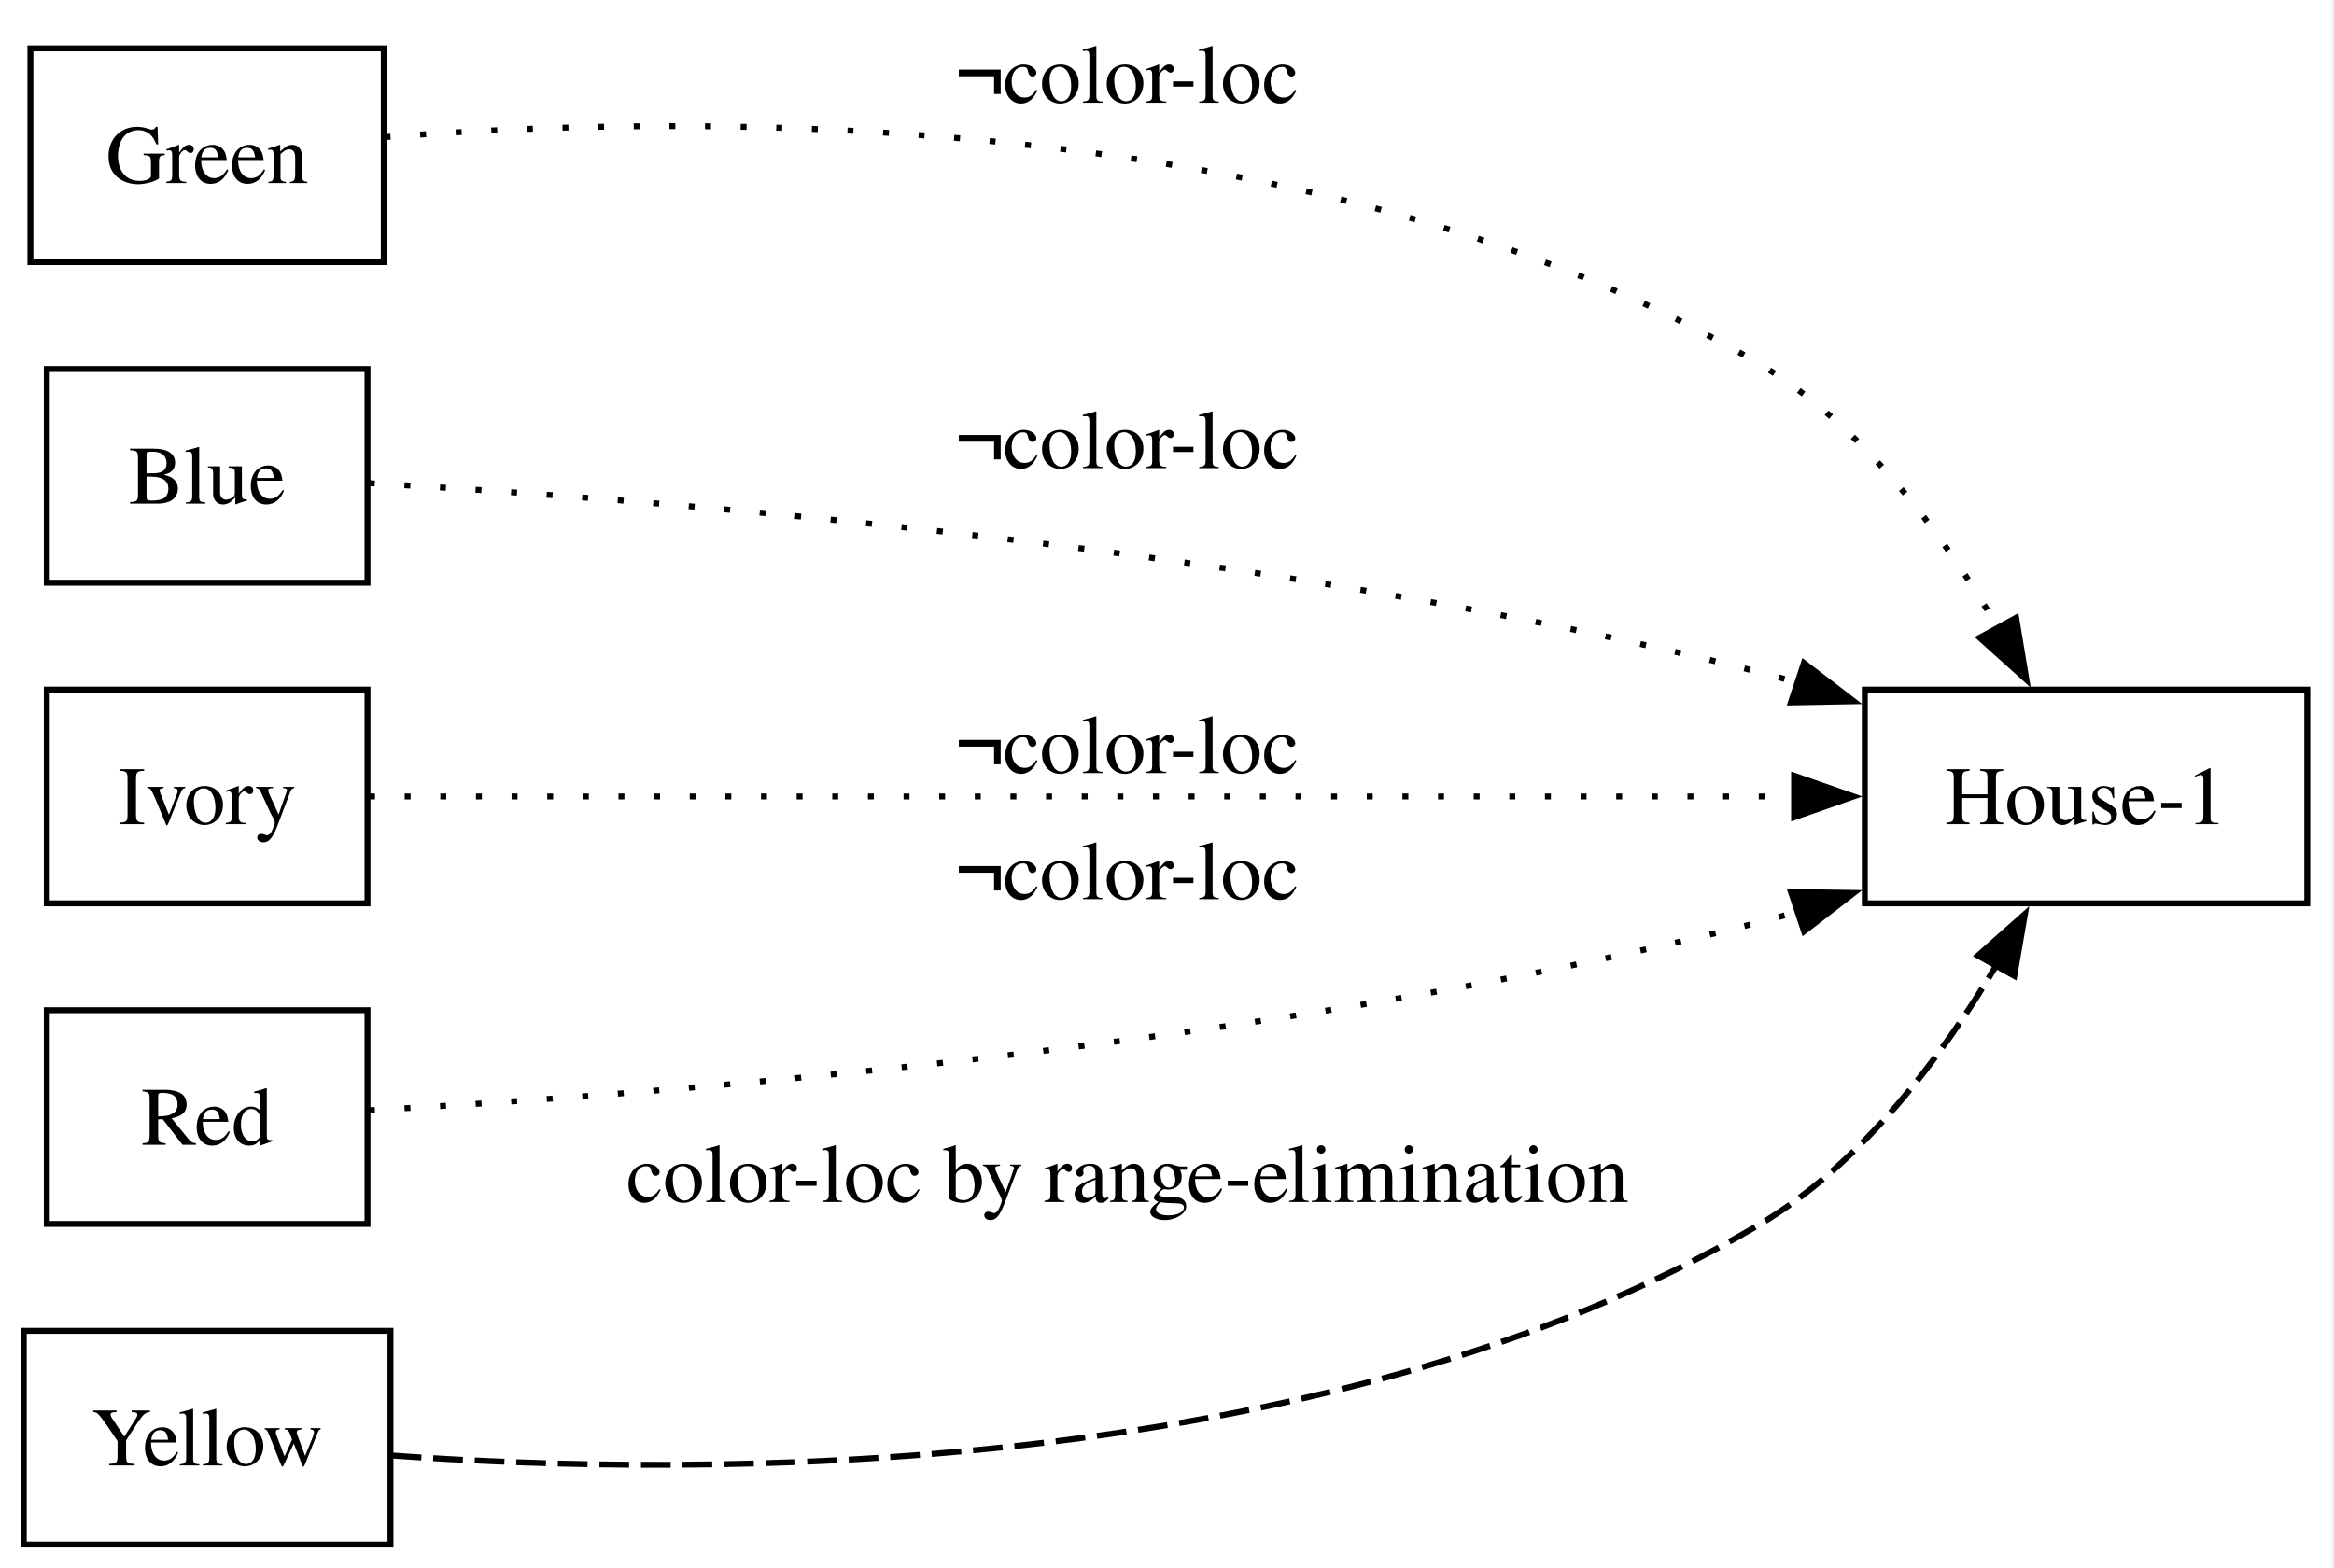
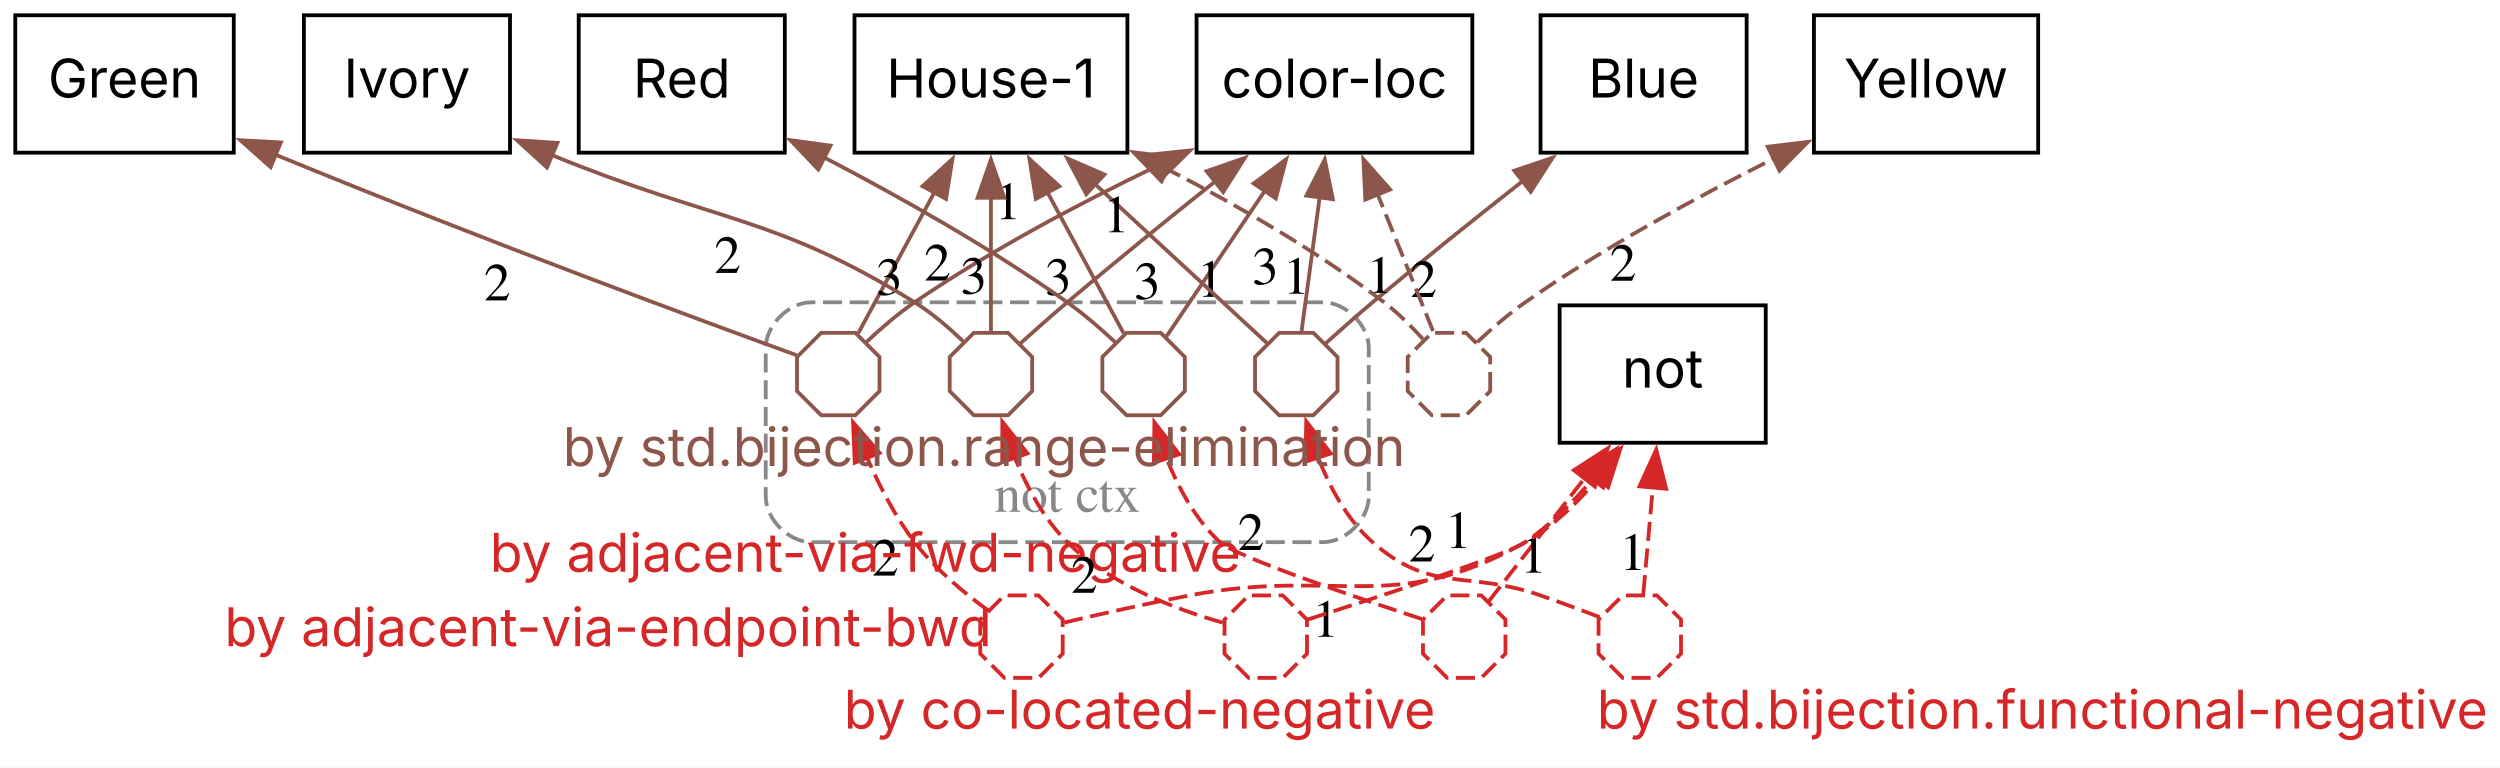
- <svg xmlns="http://www.w3.org/2000/svg" width="393pt" height="264pt" viewBox="0.00 0.00 393.00 264.00">
-   <g id="graph0" class="graph" transform="scale(1 1) rotate(0) translate(4 260.15)">
-     <polygon fill="white" stroke="none" points="-4,4 -4,-260.15 388.5,-260.15 388.5,4 -4,4" />
+ <svg xmlns="http://www.w3.org/2000/svg" width="655pt" height="201pt" viewBox="0.00 0.00 655.00 201.00">
+   <g id="graph0" class="graph" transform="scale(1 1) rotate(0) translate(4 197.1)">
+     <polygon fill="white" stroke="none" points="-4,4 -4,-197.1 651.33,-197.1 651.33,4 -4,4" />
+     <g id="clust1" class="cluster">
+       <path fill="none" stroke="#888888" stroke-dasharray="5,2" d="M208.62,-55.05C208.62,-55.05 342.62,-55.05 342.62,-55.05 348.62,-55.05 354.62,-61.05 354.62,-67.05 354.62,-67.05 354.62,-105.9 354.62,-105.9 354.62,-111.9 348.62,-117.9 342.62,-117.9 342.62,-117.9 208.62,-117.9 208.62,-117.9 202.62,-117.9 196.62,-111.9 196.62,-105.9 196.62,-105.9 196.62,-67.05 196.62,-67.05 196.62,-61.05 202.62,-55.05 208.62,-55.05" />
+       <text xml:space="preserve" text-anchor="middle" x="275.62" y="-63" font-family="Times,serif" font-size="14.00" fill="#888888">not ctx</text>
+     </g>
    <g id="node1" class="node">
-       <polygon fill="none" stroke="black" points="60.62,-252 1.12,-252 1.12,-216 60.62,-216 60.62,-252" />
-       <text xml:space="preserve" text-anchor="middle" x="30.88" y="-229.32" font-family="Times,serif" font-size="14.00">Green</text>
+       <polygon fill="none" stroke="#d62728" stroke-dasharray="5,2" points="390.43,-25.83 390.43,-34.77 384.1,-41.1 375.15,-41.1 368.82,-34.77 368.82,-25.83 375.15,-19.5 384.1,-19.5 390.43,-25.83" />
+       <text xml:space="preserve" text-anchor="middle" x="294.57" y="-6.2" font-family="Inter" font-size="14.00" fill="#d62728">by co-located-negative</text>
    </g>
    <g id="node2" class="node">
-       <polygon fill="none" stroke="black" points="384.5,-144 310,-144 310,-108 384.5,-108 384.5,-144" />
-       <text xml:space="preserve" text-anchor="middle" x="347.25" y="-121.33" font-family="Times,serif" font-size="14.00">House-1</text>
+       <polygon fill="none" stroke="black" points="458.62,-117.1 404.62,-117.1 404.62,-81.1 458.62,-81.1 458.62,-117.1" />
+       <text xml:space="preserve" text-anchor="middle" x="431.62" y="-95.55" font-family="Inter" font-size="14.00">not</text>
    </g>
    <g id="edge1" class="edge">
-       <path fill="none" stroke="black" stroke-dasharray="1,5" d="M60.76,-237.05C111.38,-240.97 217.81,-242.74 292,-199 309.63,-188.61 323.31,-170.02 332.53,-154.21" />
-       <polygon fill="black" stroke="black" points="335.48,-156.11 337.21,-145.66 329.34,-152.75 335.48,-156.11" />
-       <text xml:space="preserve" text-anchor="middle" x="185.88" y="-242.85" font-family="Times,serif" font-size="14.00">¬color-loc</text>
+       <path fill="none" stroke="#d62728" stroke-dasharray="5,2" d="M386,-39.49C392.29,-47.57 402.25,-60.36 411.26,-71.94" />
+       <polygon fill="#d62728" stroke="#d62728" points="408.36,-73.91 417.26,-79.65 413.88,-69.61 408.36,-73.91" />
+       <text xml:space="preserve" text-anchor="middle" x="397.75" y="-47.06" font-family="Times,serif" font-size="14.00">1</text>
    </g>
    <g id="node3" class="node">
-       <polygon fill="none" stroke="black" points="57.88,-198 3.88,-198 3.88,-162 57.88,-162 57.88,-198" />
-       <text xml:space="preserve" text-anchor="middle" x="30.88" y="-175.32" font-family="Times,serif" font-size="14.00">Blue</text>
+       <polygon fill="none" stroke="#8c564b" points="306.43,-94.63 306.43,-103.57 300.1,-109.9 291.15,-109.9 284.82,-103.57 284.82,-94.63 291.15,-88.3 300.1,-88.3 306.43,-94.63" />
    </g>
    <g id="edge2" class="edge">
-       <path fill="none" stroke="black" stroke-dasharray="1,5" d="M58.11,-178.78C105.48,-176.11 208.15,-168.21 292,-147 294.26,-146.43 296.55,-145.79 298.85,-145.1" />
-       <polygon fill="black" stroke="black" points="299.74,-148.49 308.14,-142.04 297.55,-141.84 299.74,-148.49" />
-       <text xml:space="preserve" text-anchor="middle" x="185.88" y="-181.31" font-family="Times,serif" font-size="14.00">¬color-loc</text>
+       <path fill="none" stroke="#d62728" stroke-dasharray="5,2" d="M368.52,-34.91C351.28,-40.58 319.65,-51.33 315.62,-55.05 309.2,-60.99 304.66,-69.4 301.55,-77.22" />
+       <polygon fill="#d62728" stroke="#d62728" points="298.32,-75.86 298.45,-86.45 304.95,-78.09 298.32,-75.86" />
+       <text xml:space="preserve" text-anchor="middle" x="323.78" y="-53" font-family="Times,serif" font-size="14.00">2</text>
+     </g>
+     <g id="node11" class="node">
+       <polygon fill="none" stroke="black" points="381.75,-193.1 309.5,-193.1 309.5,-157.1 381.75,-157.1 381.75,-193.1" />
+       <text xml:space="preserve" text-anchor="middle" x="345.62" y="-171.55" font-family="Inter" font-size="14.00">color-loc</text>
+     </g>
+     <g id="edge12" class="edge">
+       <path fill="none" stroke="#8c564b" d="M301.56,-108.88C307.93,-118.31 318.36,-133.75 327.48,-147.24" />
+       <polygon fill="#8c564b" stroke="#8c564b" points="324.46,-149.03 332.96,-155.36 330.26,-145.11 324.46,-149.03" />
+       <text xml:space="preserve" text-anchor="middle" x="313.11" y="-119.34" font-family="Times,serif" font-size="14.00">1</text>
+     </g>
+     <g id="node13" class="node">
+       <polygon fill="none" stroke="black" points="291.38,-193.1 219.88,-193.1 219.88,-157.1 291.38,-157.1 291.38,-193.1" />
+       <text xml:space="preserve" text-anchor="middle" x="255.62" y="-171.55" font-family="Inter" font-size="14.00">House-1</text>
+     </g>
+     <g id="edge14" class="edge">
+       <path fill="none" stroke="#8c564b" d="M290.4,-109.77C285.32,-119.17 277.36,-133.88 270.35,-146.87" />
+       <polygon fill="#8c564b" stroke="#8c564b" points="267.39,-144.98 265.71,-155.44 273.54,-148.31 267.39,-144.98" />
+       <text xml:space="preserve" text-anchor="middle" x="273.26" y="-119.85" font-family="Times,serif" font-size="14.00">3</text>
+     </g>
+     <g id="node14" class="node">
+       <polygon fill="none" stroke="black" points="201.62,-193.1 147.62,-193.1 147.62,-157.1 201.62,-157.1 201.62,-193.1" />
+       <text xml:space="preserve" text-anchor="middle" x="174.62" y="-171.55" font-family="Inter" font-size="14.00">Red</text>
+     </g>
+     <g id="edge13" class="edge">
+       <path fill="none" stroke="#8c564b" d="M288.17,-107.45C284.54,-110.83 280.02,-114.78 275.62,-117.9 255.52,-132.18 231.43,-145.7 211.83,-155.9" />
+       <polygon fill="#8c564b" stroke="#8c564b" points="210.4,-152.71 203.09,-160.38 213.59,-158.94 210.4,-152.71" />
+       <text xml:space="preserve" text-anchor="middle" x="241.61" y="-123.61" font-family="Times,serif" font-size="14.00">2</text>
    </g>
    <g id="node4" class="node">
-       <polygon fill="none" stroke="black" points="57.88,-144 3.88,-144 3.88,-108 57.88,-108 57.88,-144" />
-       <text xml:space="preserve" text-anchor="middle" x="30.88" y="-121.33" font-family="Times,serif" font-size="14.00">Ivory</text>
+       <polygon fill="none" stroke="#d62728" stroke-dasharray="5,2" points="436.43,-25.83 436.43,-34.77 430.1,-41.1 421.15,-41.1 414.82,-34.77 414.82,-25.83 421.15,-19.5 430.1,-19.5 436.43,-25.83" />
+       <text xml:space="preserve" text-anchor="middle" x="531.08" y="-6.2" font-family="Inter" font-size="14.00" fill="#d62728">by std.bijection.functional-negative</text>
    </g>
    <g id="edge3" class="edge">
-       <path fill="none" stroke="black" stroke-dasharray="1,5" d="M58.14,-126C111.08,-126 231.28,-126 298.49,-126" />
-       <polygon fill="black" stroke="black" points="298.09,-129.5 308.09,-126 298.09,-122.5 298.09,-129.5" />
-       <text xml:space="preserve" text-anchor="middle" x="185.88" y="-129.95" font-family="Times,serif" font-size="14.00">¬color-loc</text>
+       <path fill="none" stroke="#d62728" stroke-dasharray="5,2" d="M426.54,-41.45C427.21,-48.95 428.16,-59.56 429.06,-69.57" />
+       <polygon fill="#d62728" stroke="#d62728" points="425.56,-69.68 429.94,-79.32 432.53,-69.05 425.56,-69.68" />
+       <text xml:space="preserve" text-anchor="middle" x="423.8" y="-47.76" font-family="Times,serif" font-size="14.00">1</text>
    </g>
    <g id="node5" class="node">
-       <polygon fill="none" stroke="black" points="57.88,-90 3.88,-90 3.88,-54 57.88,-54 57.88,-90" />
-       <text xml:space="preserve" text-anchor="middle" x="30.88" y="-67.33" font-family="Times,serif" font-size="14.00">Red</text>
+       <polygon fill="none" stroke="#8c564b" points="346.43,-94.63 346.43,-103.57 340.1,-109.9 331.15,-109.9 324.82,-103.57 324.82,-94.63 331.15,-88.3 340.1,-88.3 346.43,-94.63" />
    </g>
    <g id="edge4" class="edge">
-       <path fill="none" stroke="black" stroke-dasharray="1,5" d="M58.12,-73.15C105.5,-75.71 208.19,-83.41 292,-104.75 294.26,-105.33 296.55,-105.97 298.85,-106.66" />
-       <polygon fill="black" stroke="black" points="297.56,-109.92 308.15,-109.75 299.77,-103.28 297.56,-109.92" />
-       <text xml:space="preserve" text-anchor="middle" x="185.88" y="-108.7" font-family="Times,serif" font-size="14.00">¬color-loc</text>
+       <path fill="none" stroke="#d62728" stroke-dasharray="5,2" d="M415.05,-35.43C410.34,-37.23 404.73,-39.33 399.62,-41.1 380.24,-47.82 371.03,-41.5 355.62,-55.05 348.97,-60.9 344.38,-69.43 341.29,-77.35" />
+       <polygon fill="#d62728" stroke="#d62728" points="338.01,-76.12 338.24,-86.71 344.67,-78.29 338.01,-76.12" />
+       <text xml:space="preserve" text-anchor="middle" x="368.54" y="-49.99" font-family="Times,serif" font-size="14.00">2</text>
+     </g>
+     <g id="edge15" class="edge">
+       <path fill="none" stroke="#8c564b" d="M337.02,-110.39C338.24,-119.48 340.09,-133.17 341.77,-145.54" />
+       <polygon fill="#8c564b" stroke="#8c564b" points="338.28,-145.85 343.08,-155.29 345.21,-144.91 338.28,-145.85" />
+       <text xml:space="preserve" text-anchor="middle" x="335.63" y="-120.14" font-family="Times,serif" font-size="14.00">1</text>
+     </g>
+     <g id="edge17" class="edge">
+       <path fill="none" stroke="#8c564b" d="M327.95,-107.2C317.66,-116.72 298.83,-134.14 282.96,-148.81" />
+       <polygon fill="#8c564b" stroke="#8c564b" points="280.6,-146.23 275.64,-155.59 285.36,-151.37 280.6,-146.23" />
+       <text xml:space="preserve" text-anchor="middle" x="296.57" y="-118.76" font-family="Times,serif" font-size="14.00">3</text>
+     </g>
+     <g id="node15" class="node">
+       <polygon fill="none" stroke="black" points="453.62,-193.1 399.62,-193.1 399.62,-157.1 453.62,-157.1 453.62,-193.1" />
+       <text xml:space="preserve" text-anchor="middle" x="426.62" y="-171.55" font-family="Inter" font-size="14.00">Blue</text>
+     </g>
+     <g id="edge16" class="edge">
+       <path fill="none" stroke="#8c564b" d="M343.32,-107.14C347,-110.45 351.5,-114.43 355.62,-117.9 368.29,-128.53 382.53,-139.92 394.92,-149.64" />
+       <polygon fill="#8c564b" stroke="#8c564b" points="392.75,-152.38 402.78,-155.78 397.05,-146.86 392.75,-152.38" />
+       <text xml:space="preserve" text-anchor="middle" x="368.99" y="-119.29" font-family="Times,serif" font-size="14.00">2</text>
    </g>
    <g id="node6" class="node">
-       <polygon fill="none" stroke="black" points="61.75,-36 0,-36 0,0 61.75,0 61.75,-36" />
-       <text xml:space="preserve" text-anchor="middle" x="30.88" y="-13.32" font-family="Times,serif" font-size="14.00">Yellow</text>
+       <polygon fill="none" stroke="#d62728" stroke-dasharray="5,2" points="274.43,-25.83 274.43,-34.77 268.1,-41.1 259.15,-41.1 252.82,-34.77 252.82,-25.83 259.15,-19.5 268.1,-19.5 274.43,-25.83" />
+       <text xml:space="preserve" text-anchor="middle" x="155.32" y="-27.8" font-family="Inter" font-size="14.00" fill="#d62728">by adjacent-via-endpoint-bwd</text>
    </g>
    <g id="edge5" class="edge">
-       <path fill="none" stroke="black" stroke-dasharray="5,2" d="M61.96,-15C113.03,-11.38 218.33,-10.42 292,-53.75 309.41,-63.99 323.04,-82.21 332.28,-97.8" />
-       <polygon fill="black" stroke="black" points="329.05,-99.19 336.97,-106.22 335.16,-95.78 329.05,-99.19" />
-       <text xml:space="preserve" text-anchor="middle" x="185.88" y="-57.7" font-family="Times,serif" font-size="14.00">color-loc by range-elimination</text>
+       <path fill="none" stroke="#d62728" stroke-dasharray="5,2" d="M274.8,-33.99C283.67,-36.08 296.4,-38.96 307.62,-41.1 346.53,-48.51 361.18,-35.52 395.62,-55.05 402.97,-59.21 409.46,-65.49 414.84,-71.97" />
+       <polygon fill="#d62728" stroke="#d62728" points="411.74,-73.67 420.55,-79.55 417.33,-69.45 411.74,-73.67" />
+       <text xml:space="preserve" text-anchor="middle" x="343.33" y="-30.25" font-family="Times,serif" font-size="14.00">1</text>
+     </g>
+     <g id="node7" class="node">
+       <polygon fill="none" stroke="#8c564b" points="226.43,-94.63 226.43,-103.57 220.1,-109.9 211.15,-109.9 204.82,-103.57 204.82,-94.63 211.15,-88.3 220.1,-88.3 226.43,-94.63" />
+     </g>
+     <g id="edge6" class="edge">
+       <path fill="none" stroke="#d62728" stroke-dasharray="5,2" d="M254.92,-37.14C248.9,-41.51 241.03,-47.95 235.62,-55.05 230.58,-61.67 226.4,-69.78 223.19,-77.16" />
+       <polygon fill="#d62728" stroke="#d62728" points="219.94,-75.86 219.51,-86.44 226.45,-78.43 219.94,-75.86" />
+       <text xml:space="preserve" text-anchor="middle" x="227.94" y="-46.29" font-family="Times,serif" font-size="14.00">2</text>
+     </g>
+     <g id="edge18" class="edge">
+       <path fill="none" stroke="#8c564b" d="M223.03,-107.52C226.65,-110.92 231.17,-114.86 235.62,-117.9 255.37,-131.4 278.8,-143.81 298.94,-153.51" />
+       <polygon fill="#8c564b" stroke="#8c564b" points="297.24,-156.58 307.78,-157.68 300.23,-150.25 297.24,-156.58" />
+       <text xml:space="preserve" text-anchor="middle" x="260.09" y="-139.67" font-family="Times,serif" font-size="14.00">1</text>
+     </g>
+     <g id="edge20" class="edge">
+       <path fill="none" stroke="#8c564b" d="M220.85,-109.77C225.93,-119.17 233.89,-133.88 240.9,-146.87" />
+       <polygon fill="#8c564b" stroke="#8c564b" points="237.71,-148.31 245.54,-155.44 243.86,-144.98 237.71,-148.31" />
+       <text xml:space="preserve" text-anchor="middle" x="228.99" y="-119.85" font-family="Times,serif" font-size="14.00">3</text>
+     </g>
+     <g id="node16" class="node">
+       <polygon fill="none" stroke="black" points="57.25,-193.1 0,-193.1 0,-157.1 57.25,-157.1 57.25,-193.1" />
+       <text xml:space="preserve" text-anchor="middle" x="28.62" y="-171.55" font-family="Inter" font-size="14.00">Green</text>
+     </g>
+     <g id="edge19" class="edge">
+       <path fill="none" stroke="#8c564b" d="M204.7,-104.04C181.4,-112.5 124.95,-133.25 68.19,-156.56" />
+       <polygon fill="#8c564b" stroke="#8c564b" points="66.9,-153.31 59,-160.36 69.58,-159.78 66.9,-153.31" />
+       <text xml:space="preserve" text-anchor="middle" x="126.29" y="-118.4" font-family="Times,serif" font-size="14.00">2</text>
+     </g>
+     <g id="node8" class="node">
+       <polygon fill="none" stroke="#d62728" stroke-dasharray="5,2" points="338.43,-25.83 338.43,-34.77 332.1,-41.1 323.15,-41.1 316.82,-34.77 316.82,-25.83 323.15,-19.5 332.1,-19.5 338.43,-25.83" />
+       <text xml:space="preserve" text-anchor="middle" x="222.7" y="-47.3" font-family="Inter" font-size="14.00" fill="#d62728">by adjacent-via-fwd-negative</text>
+     </g>
+     <g id="edge7" class="edge">
+       <path fill="none" stroke="#d62728" stroke-dasharray="5,2" d="M338.73,-34.82C356.75,-40.58 390.82,-51.72 395.62,-55.05 402.19,-59.59 408.25,-65.64 413.44,-71.76" />
+       <polygon fill="#d62728" stroke="#d62728" points="410.53,-73.73 419.46,-79.43 416.04,-69.4 410.53,-73.73" />
+       <text xml:space="preserve" text-anchor="middle" x="378.09" y="-53.5" font-family="Times,serif" font-size="14.00">1</text>
+     </g>
+     <g id="node9" class="node">
+       <polygon fill="none" stroke="#8c564b" points="266.43,-94.63 266.43,-103.57 260.1,-109.9 251.15,-109.9 244.82,-103.57 244.82,-94.63 251.15,-88.3 260.1,-88.3 266.43,-94.63" />
+     </g>
+     <g id="edge8" class="edge">
+       <path fill="none" stroke="#d62728" stroke-dasharray="5,2" d="M316.35,-33.97C304.82,-37.22 287.03,-43.72 275.62,-55.05 269.49,-61.14 265.03,-69.47 261.89,-77.18" />
+       <polygon fill="#d62728" stroke="#d62728" points="258.59,-76.01 258.61,-86.61 265.2,-78.32 258.59,-76.01" />
+       <text xml:space="preserve" text-anchor="middle" x="280.09" y="-41.79" font-family="Times,serif" font-size="14.00">2</text>
+     </g>
+     <g id="edge21" class="edge">
+       <path fill="none" stroke="#8c564b" d="M263.33,-107.12C267.02,-110.44 271.51,-114.42 275.62,-117.9 288.14,-128.48 302.19,-139.86 314.4,-149.59" />
+       <polygon fill="#8c564b" stroke="#8c564b" points="312.13,-152.25 322.14,-155.72 316.48,-146.77 312.13,-152.25" />
+       <text xml:space="preserve" text-anchor="middle" x="288.46" y="-136.24" font-family="Times,serif" font-size="14.00">1</text>
+     </g>
+     <g id="edge23" class="edge">
+       <path fill="none" stroke="#8c564b" d="M255.62,-110.39C255.62,-119.48 255.62,-133.17 255.62,-145.54" />
+       <polygon fill="#8c564b" stroke="#8c564b" points="252.13,-145.28 255.63,-155.28 259.13,-145.28 252.13,-145.28" />
+       <text xml:space="preserve" text-anchor="middle" x="251.12" y="-120.14" font-family="Times,serif" font-size="14.00">3</text>
+     </g>
+     <g id="node17" class="node">
+       <polygon fill="none" stroke="black" points="129.62,-193.1 75.62,-193.1 75.62,-157.1 129.62,-157.1 129.62,-193.1" />
+       <text xml:space="preserve" text-anchor="middle" x="102.62" y="-171.55" font-family="Inter" font-size="14.00">Ivory</text>
+     </g>
+     <g id="edge22" class="edge">
+       <path fill="none" stroke="#8c564b" d="M248.33,-107.7C244.74,-111.13 240.21,-115.06 235.62,-117.9 198.98,-140.66 183.5,-138.88 140.61,-156.46" />
+       <polygon fill="#8c564b" stroke="#8c564b" points="139.3,-153.22 131.46,-160.35 142.03,-159.66 139.3,-153.22" />
+       <text xml:space="preserve" text-anchor="middle" x="186.61" y="-125.6" font-family="Times,serif" font-size="14.00">2</text>
+     </g>
+     <g id="node10" class="node">
+       <polygon fill="none" stroke="#8c564b" stroke-dasharray="5,2" points="386.43,-94.63 386.43,-103.57 380.1,-109.9 371.15,-109.9 364.82,-103.57 364.82,-94.63 371.15,-88.3 380.1,-88.3 386.43,-94.63" />
+       <text xml:space="preserve" text-anchor="middle" x="253.82" y="-75" font-family="Inter" font-size="14.00" fill="#8c564b">by std.bijection.range-elimination</text>
+     </g>
+     <g id="edge9" class="edge">
+       <path fill="none" stroke="#8c564b" stroke-dasharray="5,2" d="M371.45,-110.39C367.69,-119.67 361.99,-133.74 356.9,-146.3" />
+       <polygon fill="#8c564b" stroke="#8c564b" points="353.72,-144.81 353.21,-155.39 360.21,-147.44 353.72,-144.81" />
+       <text xml:space="preserve" text-anchor="middle" x="357.52" y="-120.37" font-family="Times,serif" font-size="14.00">1</text>
+     </g>
+     <g id="node12" class="node">
+       <polygon fill="none" stroke="black" points="530,-193.1 471.25,-193.1 471.25,-157.1 530,-157.1 530,-193.1" />
+       <text xml:space="preserve" text-anchor="middle" x="500.62" y="-171.55" font-family="Inter" font-size="14.00">Yellow</text>
+     </g>
+     <g id="edge10" class="edge">
+       <path fill="none" stroke="#8c564b" stroke-dasharray="5,2" d="M383.06,-107.48C386.68,-110.87 391.2,-114.81 395.62,-117.9 416.13,-132.21 440.69,-145.54 460.9,-155.62" />
+       <polygon fill="#8c564b" stroke="#8c564b" points="459.15,-158.66 469.67,-159.92 462.23,-152.38 459.15,-158.66" />
+       <text xml:space="preserve" text-anchor="middle" x="421.24" y="-123.54" font-family="Times,serif" font-size="14.00">2</text>
+     </g>
+     <g id="edge11" class="edge">
+       <path fill="none" stroke="#8c564b" stroke-dasharray="5,2" d="M368.82,-108.25C365.89,-111.49 362.29,-115.09 358.62,-117.9 341.24,-131.22 320.3,-143.26 301.85,-152.75" />
+       <polygon fill="#8c564b" stroke="#8c564b" points="300.32,-149.6 292.96,-157.22 303.46,-155.86 300.32,-149.6" />
+       <text xml:space="preserve" text-anchor="middle" x="327.5" y="-122.64" font-family="Times,serif" font-size="14.00">3</text>
    </g>
  </g>
</svg>
